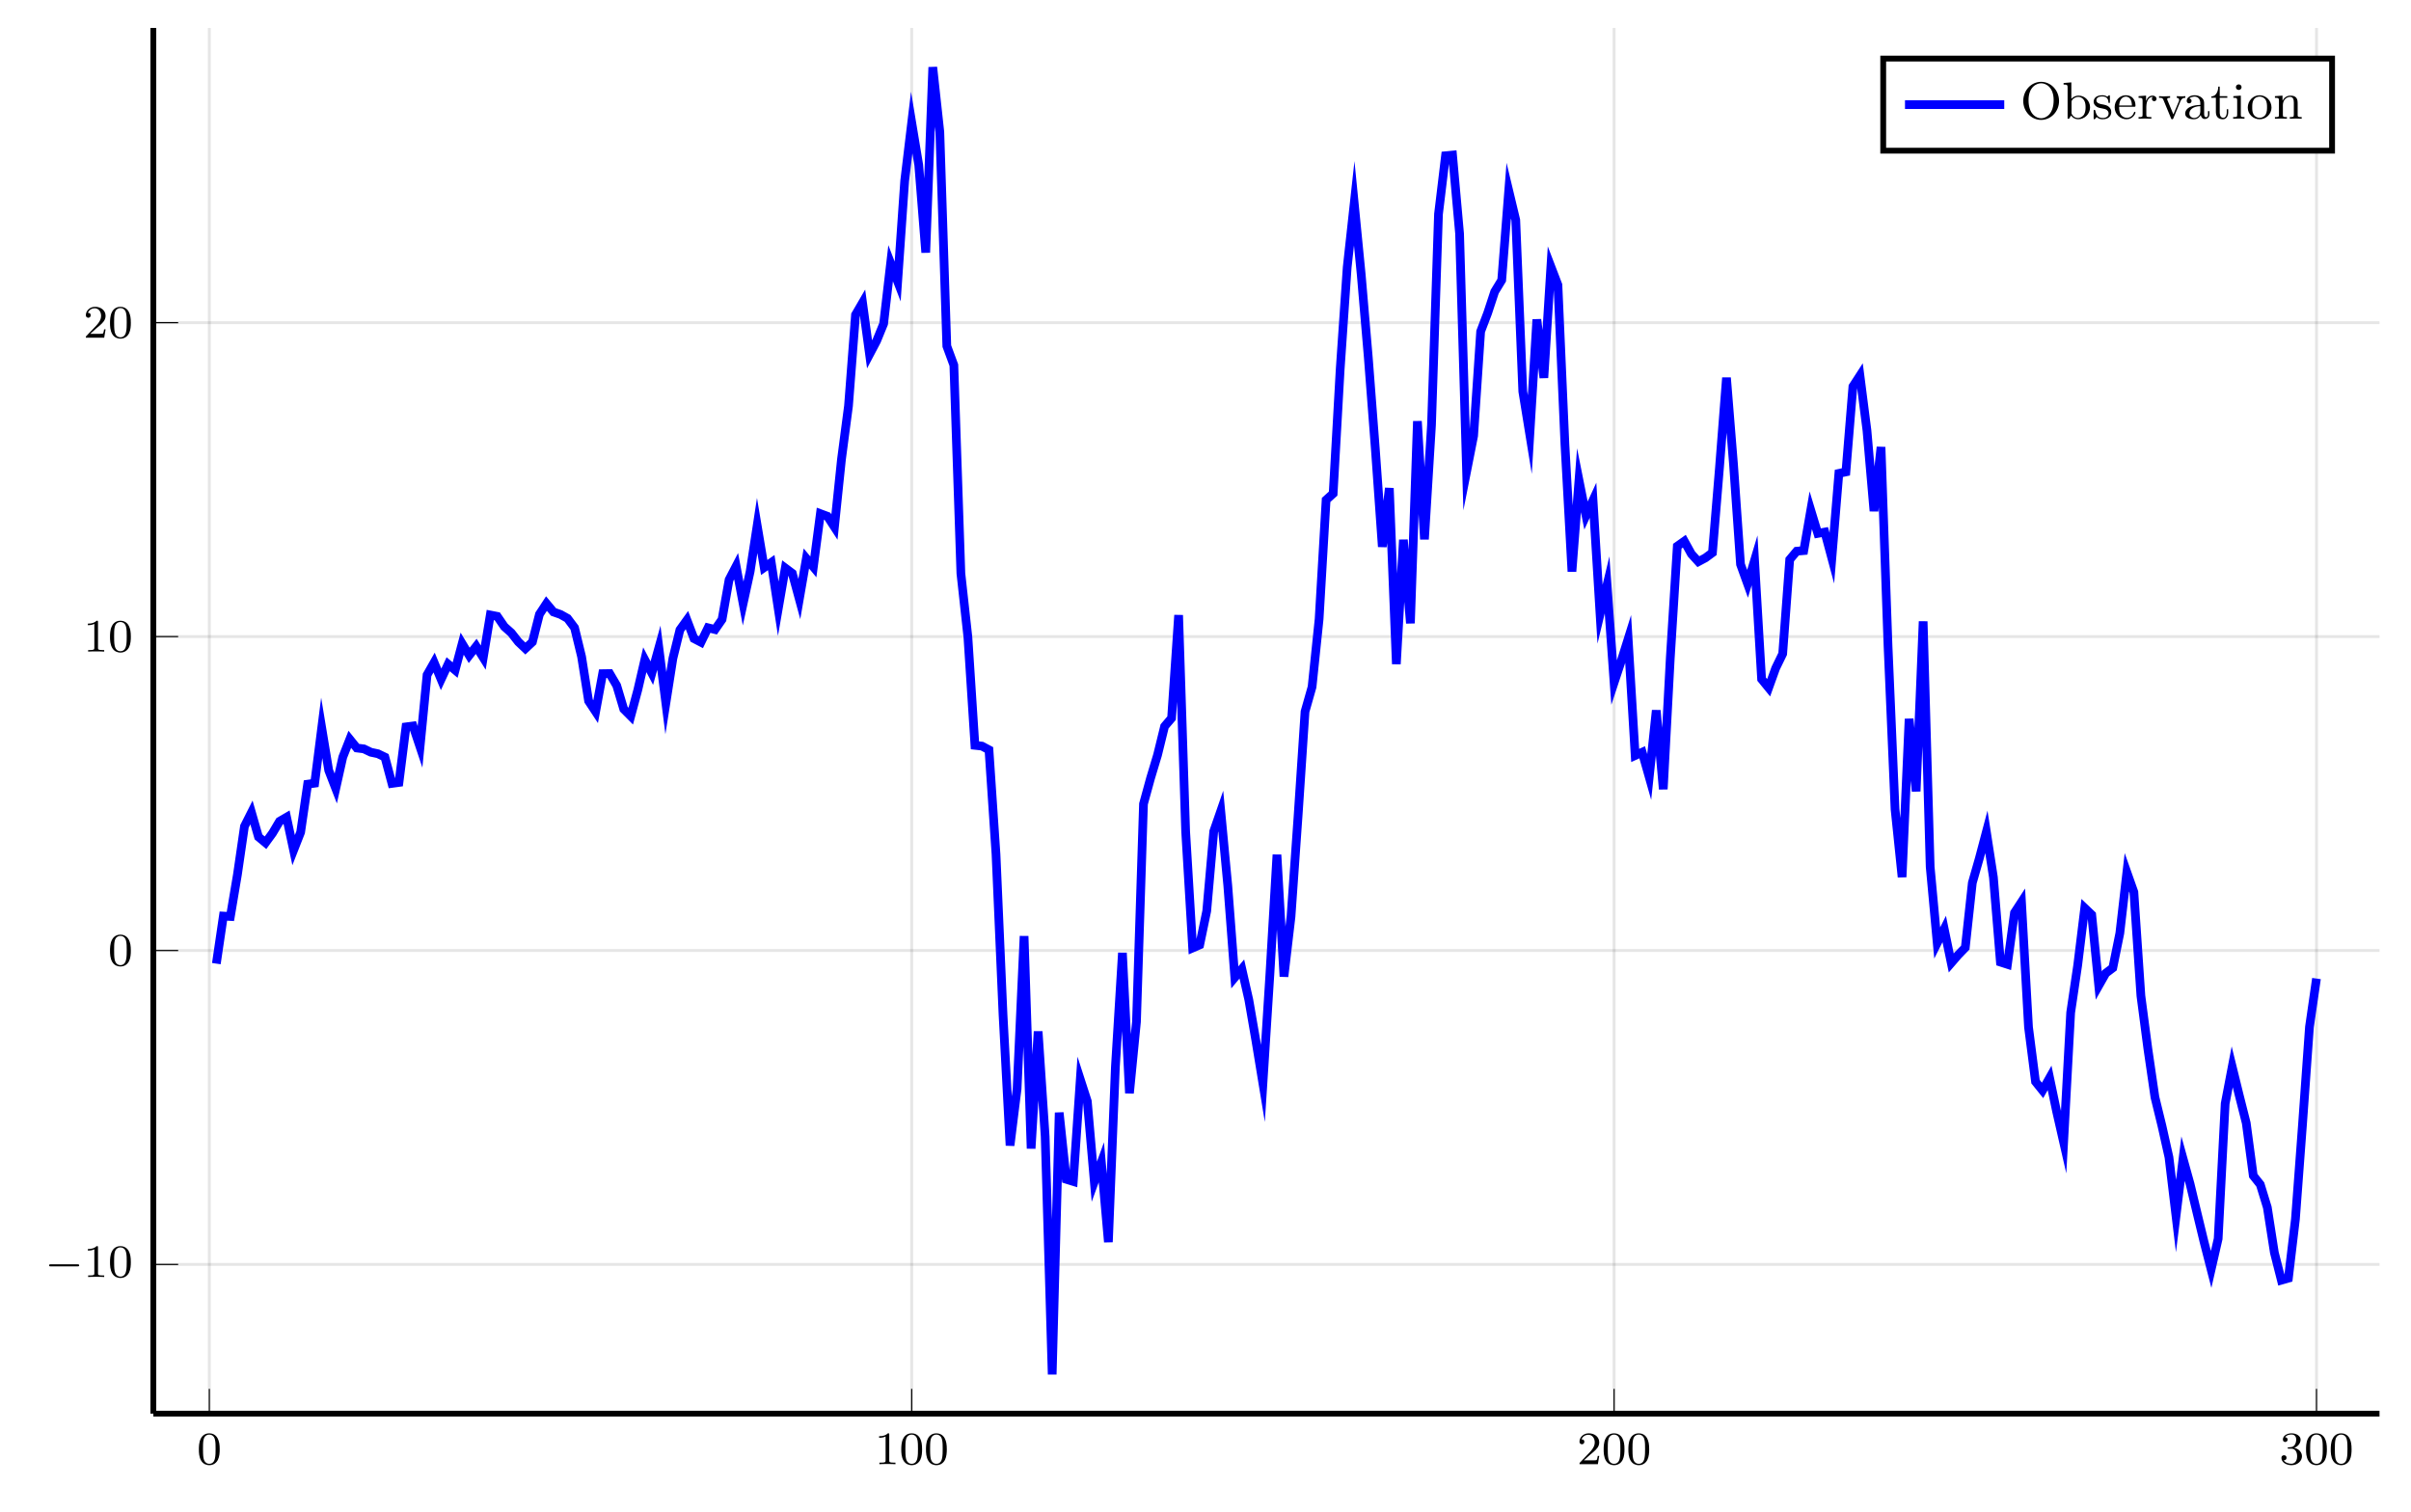
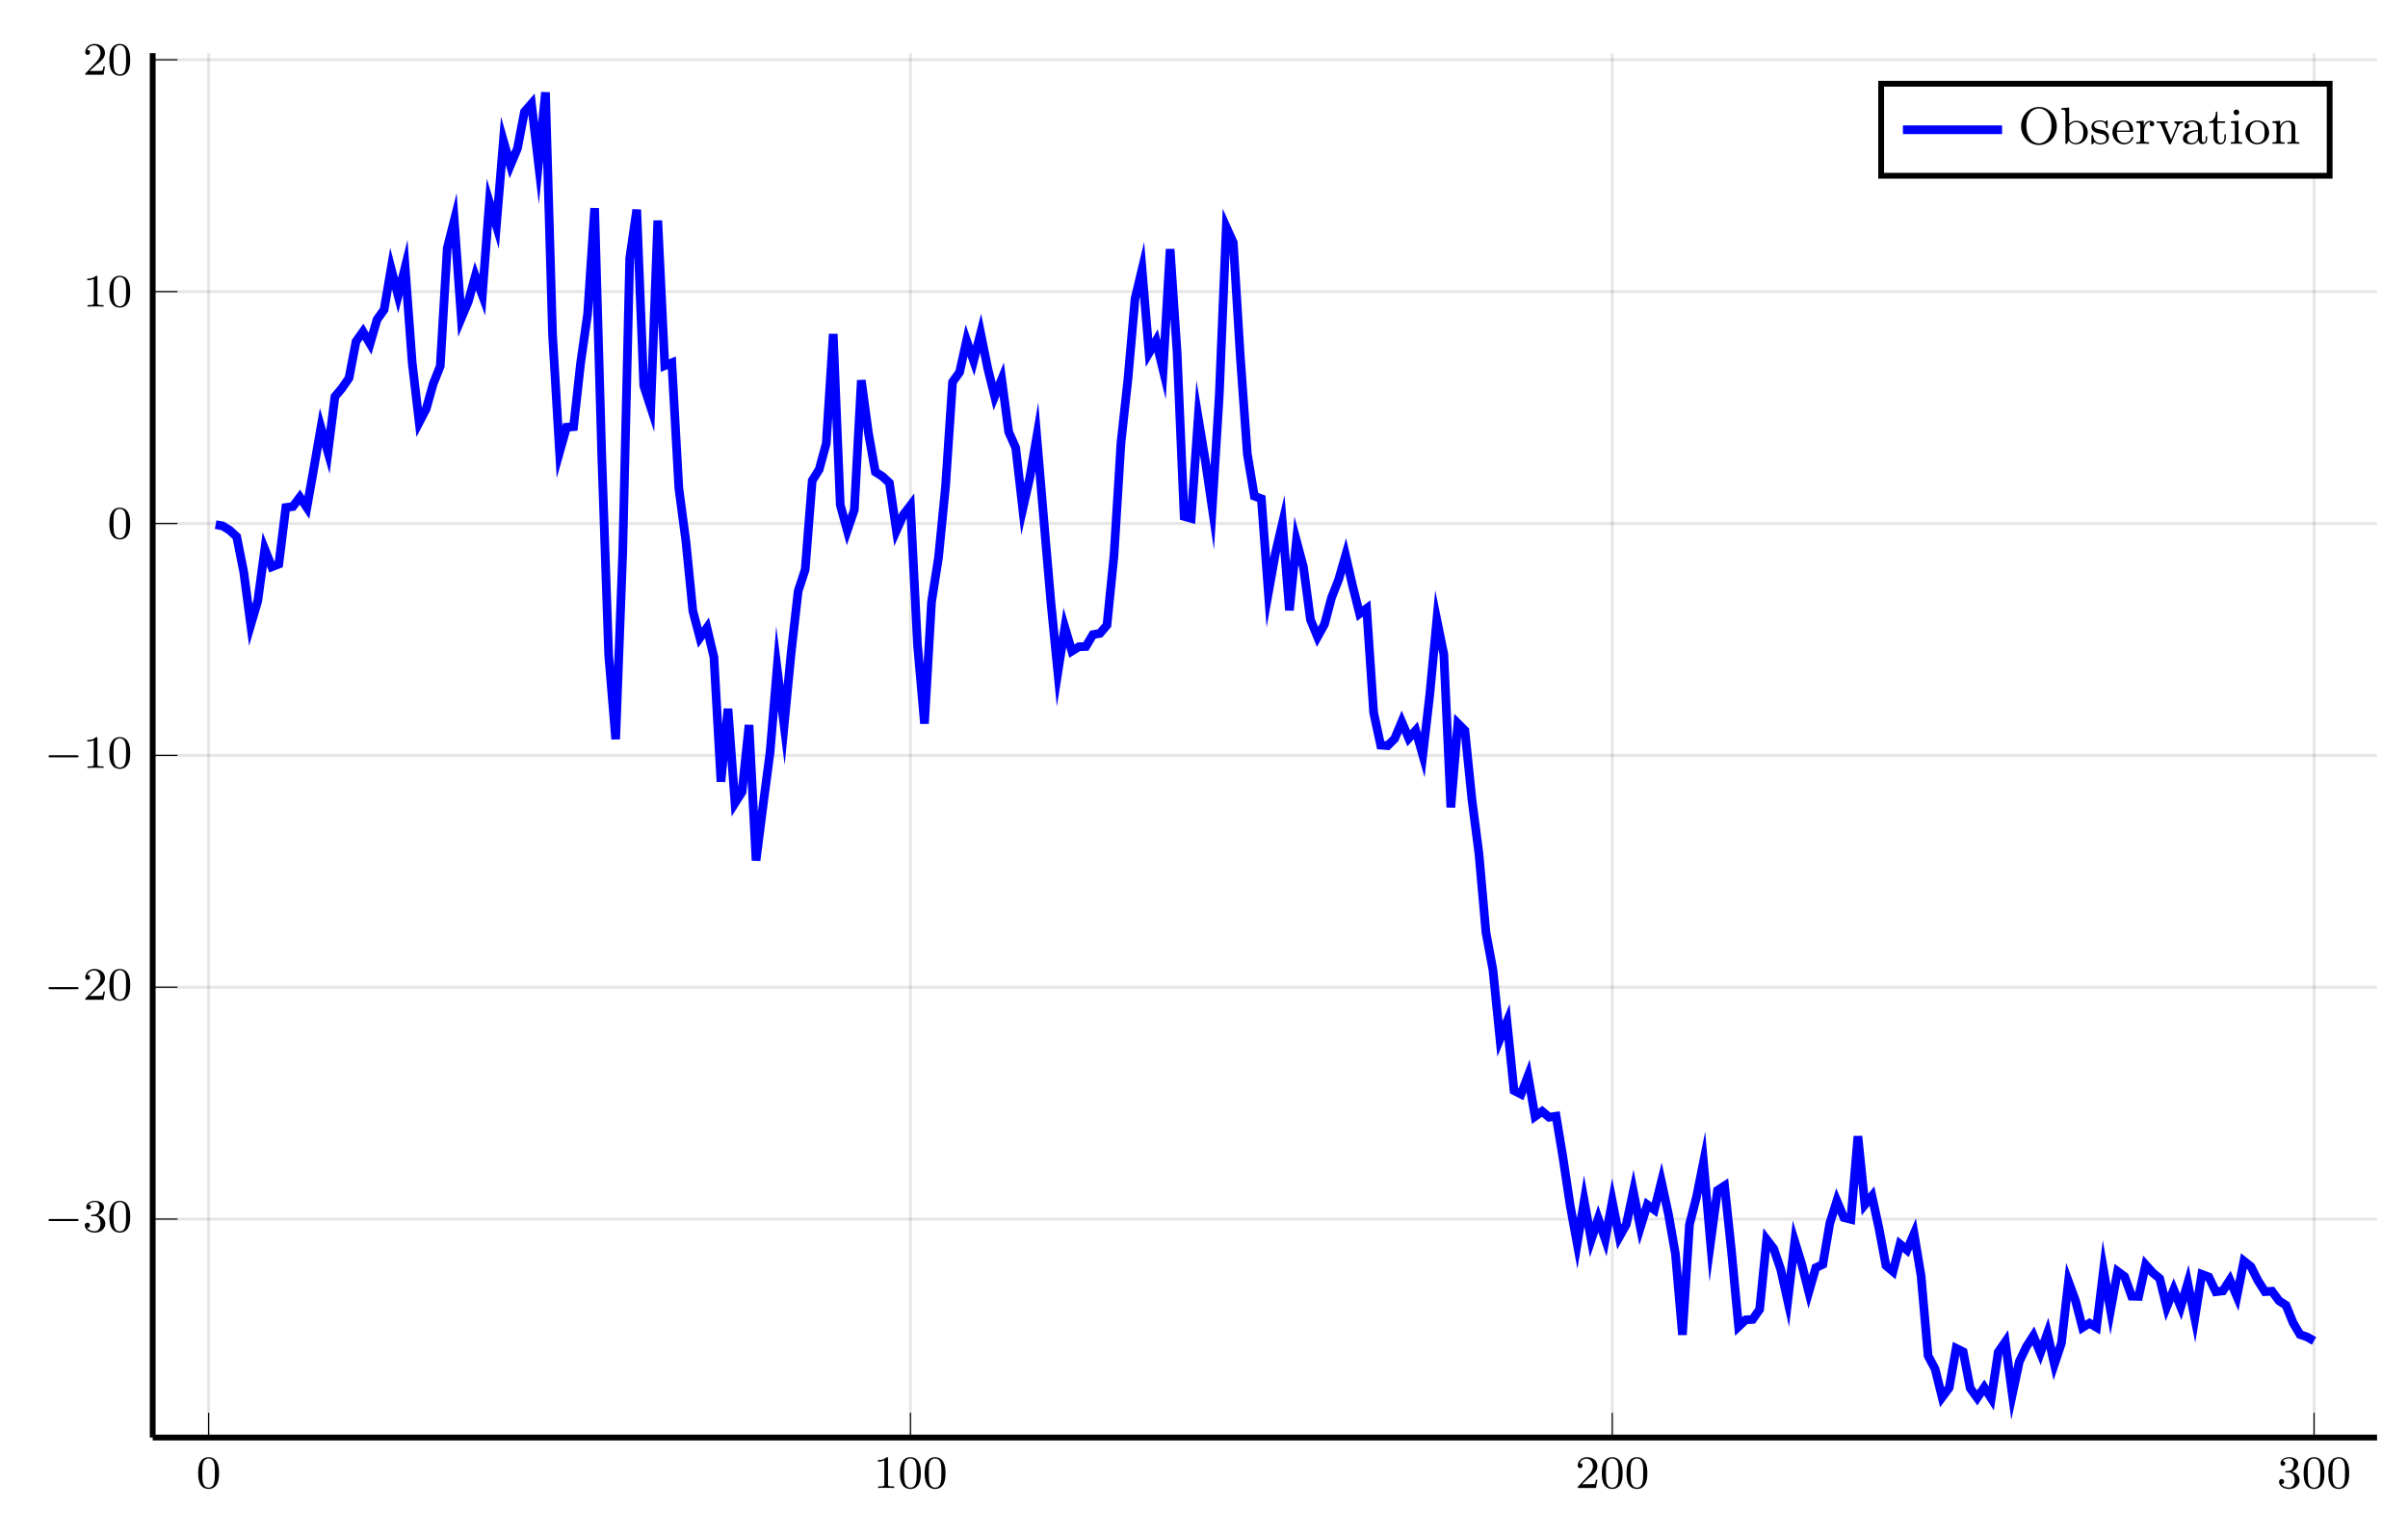
- <svg xmlns="http://www.w3.org/2000/svg" xmlns:xlink="http://www.w3.org/1999/xlink" width="412.479pt" height="258.562pt" viewBox="0 0 412.479 258.562" version="1.2">
+ <svg xmlns="http://www.w3.org/2000/svg" xmlns:xlink="http://www.w3.org/1999/xlink" width="412.479pt" height="262.812pt" viewBox="0 0 412.479 262.812" version="1.2">
  <defs>
    <g>
-       <symbol overflow="visible" id="glyph-1710856462679717-0-0">
+       <symbol overflow="visible" id="glyph-1746785899210408-0-0">
        <path style="stroke:none;" d="" />
      </symbol>
-       <symbol overflow="visible" id="glyph-1710856462679717-0-1">
+       <symbol overflow="visible" id="glyph-1746785899210408-0-1">
        <path style="stroke:none;" d="M 3.891 -2.531 C 3.891 -3.391 3.797 -3.906 3.547 -4.406 C 3.188 -5.109 2.547 -5.281 2.109 -5.281 C 1.109 -5.281 0.734 -4.547 0.625 -4.312 C 0.344 -3.734 0.328 -2.953 0.328 -2.531 C 0.328 -2.016 0.344 -1.203 0.734 -0.578 C 1.094 0.016 1.688 0.172 2.109 0.172 C 2.484 0.172 3.172 0.047 3.578 -0.734 C 3.859 -1.312 3.891 -2.016 3.891 -2.531 Z M 2.109 -0.062 C 1.844 -0.062 1.281 -0.188 1.125 -1.016 C 1.031 -1.469 1.031 -2.219 1.031 -2.625 C 1.031 -3.188 1.031 -3.734 1.125 -4.172 C 1.281 -4.984 1.906 -5.062 2.109 -5.062 C 2.375 -5.062 2.922 -4.938 3.078 -4.203 C 3.188 -3.766 3.188 -3.172 3.188 -2.625 C 3.188 -2.156 3.188 -1.453 3.078 -1 C 2.922 -0.172 2.375 -0.062 2.109 -0.062 Z M 2.109 -0.062 " />
      </symbol>
-       <symbol overflow="visible" id="glyph-1710856462679717-0-2">
+       <symbol overflow="visible" id="glyph-1746785899210408-0-2">
        <path style="stroke:none;" d="M 2.5 -5.062 C 2.5 -5.281 2.484 -5.281 2.266 -5.281 C 1.938 -4.969 1.516 -4.781 0.766 -4.781 L 0.766 -4.516 C 0.984 -4.516 1.406 -4.516 1.875 -4.734 L 1.875 -0.656 C 1.875 -0.359 1.844 -0.266 1.094 -0.266 L 0.812 -0.266 L 0.812 0 C 1.141 -0.031 1.828 -0.031 2.172 -0.031 C 2.531 -0.031 3.234 -0.031 3.562 0 L 3.562 -0.266 L 3.281 -0.266 C 2.516 -0.266 2.5 -0.359 2.5 -0.656 Z M 2.5 -5.062 " />
      </symbol>
-       <symbol overflow="visible" id="glyph-1710856462679717-0-3">
+       <symbol overflow="visible" id="glyph-1746785899210408-0-3">
        <path style="stroke:none;" d="M 2.25 -1.625 C 2.375 -1.734 2.703 -2 2.828 -2.109 C 3.328 -2.562 3.797 -3 3.797 -3.734 C 3.797 -4.672 3 -5.281 2 -5.281 C 1.047 -5.281 0.422 -4.562 0.422 -3.859 C 0.422 -3.469 0.734 -3.406 0.844 -3.406 C 1.016 -3.406 1.25 -3.531 1.25 -3.828 C 1.25 -4.25 0.859 -4.25 0.766 -4.25 C 1 -4.828 1.531 -5.031 1.922 -5.031 C 2.656 -5.031 3.031 -4.391 3.031 -3.734 C 3.031 -2.906 2.453 -2.297 1.516 -1.344 L 0.516 -0.297 C 0.422 -0.219 0.422 -0.203 0.422 0 L 3.562 0 L 3.797 -1.422 L 3.547 -1.422 C 3.516 -1.266 3.453 -0.859 3.359 -0.719 C 3.312 -0.656 2.719 -0.656 2.578 -0.656 L 1.172 -0.656 Z M 2.25 -1.625 " />
      </symbol>
-       <symbol overflow="visible" id="glyph-1710856462679717-0-4">
+       <symbol overflow="visible" id="glyph-1746785899210408-0-4">
        <path style="stroke:none;" d="M 2.016 -2.656 C 2.641 -2.656 3.031 -2.188 3.031 -1.359 C 3.031 -0.359 2.469 -0.078 2.047 -0.078 C 1.609 -0.078 1.016 -0.234 0.734 -0.656 C 1.031 -0.656 1.219 -0.828 1.219 -1.094 C 1.219 -1.359 1.047 -1.531 0.781 -1.531 C 0.578 -1.531 0.344 -1.406 0.344 -1.078 C 0.344 -0.328 1.156 0.172 2.062 0.172 C 3.125 0.172 3.859 -0.562 3.859 -1.359 C 3.859 -2.016 3.344 -2.625 2.531 -2.797 C 3.156 -3.016 3.625 -3.562 3.625 -4.203 C 3.625 -4.828 2.906 -5.281 2.078 -5.281 C 1.234 -5.281 0.594 -4.828 0.594 -4.219 C 0.594 -3.922 0.781 -3.797 1 -3.797 C 1.234 -3.797 1.406 -3.984 1.406 -4.203 C 1.406 -4.5 1.141 -4.609 0.969 -4.625 C 1.297 -5.062 1.922 -5.078 2.062 -5.078 C 2.266 -5.078 2.875 -5.016 2.875 -4.203 C 2.875 -3.641 2.641 -3.312 2.531 -3.188 C 2.297 -2.938 2.109 -2.922 1.625 -2.891 C 1.469 -2.875 1.406 -2.875 1.406 -2.766 C 1.406 -2.656 1.484 -2.656 1.609 -2.656 Z M 2.016 -2.656 " />
      </symbol>
-       <symbol overflow="visible" id="glyph-1710856462679717-1-0">
+       <symbol overflow="visible" id="glyph-1746785899210408-1-0">
        <path style="stroke:none;" d="" />
      </symbol>
-       <symbol overflow="visible" id="glyph-1710856462679717-1-1">
+       <symbol overflow="visible" id="glyph-1746785899210408-1-1">
        <path style="stroke:none;" d="M 5.562 -1.812 C 5.688 -1.812 5.859 -1.812 5.859 -1.984 C 5.859 -2.172 5.688 -2.172 5.562 -2.172 L 1 -2.172 C 0.875 -2.172 0.703 -2.172 0.703 -1.984 C 0.703 -1.812 0.875 -1.812 1 -1.812 Z M 5.562 -1.812 " />
      </symbol>
-       <symbol overflow="visible" id="glyph-1710856462679717-2-0">
+       <symbol overflow="visible" id="glyph-1746785899210408-2-0">
        <path style="stroke:none;" d="" />
      </symbol>
-       <symbol overflow="visible" id="glyph-1710856462679717-2-1">
+       <symbol overflow="visible" id="glyph-1746785899210408-2-1">
        <path style="stroke:none;" d="M 6.641 -3.031 C 6.641 -4.859 5.25 -6.312 3.578 -6.312 C 1.891 -6.312 0.516 -4.859 0.516 -3.031 C 0.516 -1.219 1.906 0.203 3.578 0.203 C 5.234 0.203 6.641 -1.219 6.641 -3.031 Z M 5.719 -3.172 C 5.719 -0.859 4.469 -0.078 3.578 -0.078 C 2.672 -0.078 1.422 -0.859 1.422 -3.172 C 1.422 -5.359 2.703 -6.062 3.578 -6.062 C 4.438 -6.062 5.719 -5.359 5.719 -3.172 Z M 5.719 -3.172 " />
      </symbol>
-       <symbol overflow="visible" id="glyph-1710856462679717-2-2">
+       <symbol overflow="visible" id="glyph-1746785899210408-2-2">
        <path style="stroke:none;" d="M 4.797 -1.938 C 4.797 -3.047 3.906 -3.953 2.844 -3.953 C 2.234 -3.953 1.812 -3.641 1.594 -3.406 L 1.594 -6.219 L 0.266 -6.109 L 0.266 -5.844 C 0.875 -5.844 0.953 -5.781 0.953 -5.344 L 0.953 0 L 1.203 0 L 1.547 -0.547 C 1.812 -0.156 2.266 0.094 2.75 0.094 C 3.812 0.094 4.797 -0.766 4.797 -1.938 Z M 4.031 -1.938 C 4.031 -1.516 3.969 -1.047 3.75 -0.688 C 3.547 -0.406 3.172 -0.125 2.703 -0.125 C 2.297 -0.125 1.953 -0.344 1.75 -0.672 C 1.625 -0.859 1.625 -0.875 1.625 -1.031 L 1.625 -2.859 C 1.625 -3.031 1.625 -3.031 1.719 -3.172 C 2.016 -3.594 2.469 -3.734 2.797 -3.734 C 3.188 -3.734 3.547 -3.516 3.781 -3.141 C 4.016 -2.75 4.031 -2.234 4.031 -1.938 Z M 4.031 -1.938 " />
      </symbol>
-       <symbol overflow="visible" id="glyph-1710856462679717-2-3">
+       <symbol overflow="visible" id="glyph-1746785899210408-2-3">
        <path style="stroke:none;" d="M 3.312 -1.141 C 3.312 -1.547 3.141 -1.797 2.938 -2 C 2.625 -2.297 2.312 -2.359 1.641 -2.484 C 1.422 -2.531 0.766 -2.641 0.766 -3.156 C 0.766 -3.438 0.969 -3.812 1.781 -3.812 C 2.75 -3.812 2.812 -3.078 2.828 -2.844 C 2.844 -2.734 2.844 -2.688 2.953 -2.688 C 3.078 -2.688 3.078 -2.75 3.078 -2.922 L 3.078 -3.781 C 3.078 -3.938 3.078 -4.016 2.969 -4.016 C 2.922 -4.016 2.906 -4.016 2.797 -3.906 C 2.781 -3.891 2.688 -3.812 2.641 -3.766 C 2.359 -3.953 2.094 -4.016 1.781 -4.016 C 0.594 -4.016 0.297 -3.359 0.297 -2.906 C 0.297 -2.609 0.438 -2.375 0.641 -2.188 C 0.938 -1.906 1.281 -1.844 1.734 -1.766 C 2.188 -1.672 2.344 -1.641 2.547 -1.5 C 2.625 -1.422 2.859 -1.25 2.859 -0.906 C 2.859 -0.125 1.953 -0.125 1.828 -0.125 C 0.906 -0.125 0.688 -0.891 0.578 -1.375 C 0.547 -1.453 0.531 -1.516 0.438 -1.516 C 0.297 -1.516 0.297 -1.438 0.297 -1.281 L 0.297 -0.141 C 0.297 0.016 0.297 0.094 0.406 0.094 C 0.469 0.094 0.469 0.094 0.641 -0.078 C 0.672 -0.141 0.766 -0.25 0.812 -0.297 C 1.188 0.078 1.609 0.094 1.828 0.094 C 2.922 0.094 3.312 -0.547 3.312 -1.141 Z M 3.312 -1.141 " />
      </symbol>
-       <symbol overflow="visible" id="glyph-1710856462679717-2-4">
+       <symbol overflow="visible" id="glyph-1746785899210408-2-4">
        <path style="stroke:none;" d="M 3.828 -1.062 C 3.828 -1.125 3.781 -1.188 3.703 -1.188 C 3.609 -1.188 3.578 -1.125 3.578 -1.078 C 3.266 -0.172 2.469 -0.156 2.344 -0.156 C 1.906 -0.156 1.547 -0.391 1.328 -0.703 C 1.031 -1.141 1.031 -1.672 1.031 -2.047 L 3.578 -2.047 C 3.781 -2.047 3.828 -2.047 3.828 -2.234 C 3.828 -3.156 3.328 -4.016 2.172 -4.016 C 1.094 -4.016 0.266 -3.078 0.266 -1.969 C 0.266 -0.797 1.203 0.094 2.297 0.094 C 3.391 0.094 3.828 -0.859 3.828 -1.062 Z M 3.219 -2.266 L 1.031 -2.266 C 1.125 -3.641 1.922 -3.781 2.172 -3.781 C 2.672 -3.781 3.203 -3.406 3.219 -2.266 Z M 3.219 -2.266 " />
      </symbol>
-       <symbol overflow="visible" id="glyph-1710856462679717-2-5">
+       <symbol overflow="visible" id="glyph-1746785899210408-2-5">
        <path style="stroke:none;" d="M 3.344 -3.406 C 3.344 -3.688 3.078 -3.953 2.672 -3.953 C 2.125 -3.953 1.75 -3.578 1.547 -3.031 L 1.547 -3.953 L 0.266 -3.859 L 0.266 -3.578 C 0.875 -3.578 0.953 -3.516 0.953 -3.078 L 0.953 -0.688 C 0.953 -0.281 0.859 -0.281 0.266 -0.281 L 0.266 0 C 0.75 -0.016 0.859 -0.031 1.312 -0.031 L 2.453 0 L 2.453 -0.281 L 2.281 -0.281 C 1.625 -0.281 1.594 -0.375 1.594 -0.703 L 1.594 -2.047 C 1.594 -2.422 1.688 -3.734 2.719 -3.734 L 2.719 -3.719 C 2.688 -3.719 2.547 -3.609 2.547 -3.391 C 2.547 -3.156 2.734 -3 2.953 -3 C 3.141 -3 3.344 -3.141 3.344 -3.406 Z M 3.344 -3.406 " />
      </symbol>
-       <symbol overflow="visible" id="glyph-1710856462679717-2-6">
+       <symbol overflow="visible" id="glyph-1746785899210408-2-6">
        <path style="stroke:none;" d="M 4.672 -3.578 L 4.672 -3.859 C 4.391 -3.828 3.969 -3.828 3.969 -3.828 C 3.719 -3.828 3.453 -3.844 3.203 -3.859 L 3.203 -3.578 C 3.453 -3.562 3.609 -3.422 3.609 -3.203 C 3.609 -3.109 3.594 -3.094 3.562 -2.984 L 2.625 -0.734 L 1.609 -3.172 C 1.578 -3.234 1.562 -3.281 1.562 -3.344 C 1.562 -3.578 1.891 -3.578 2.062 -3.578 L 2.062 -3.859 C 1.672 -3.844 1.469 -3.828 1.078 -3.828 C 0.766 -3.828 0.5 -3.828 0.172 -3.859 L 0.172 -3.578 C 0.594 -3.578 0.766 -3.578 0.906 -3.25 L 2.219 -0.078 C 2.266 0.078 2.344 0.094 2.422 0.094 C 2.5 0.094 2.562 0.078 2.625 -0.078 L 3.844 -3.016 C 4.031 -3.469 4.344 -3.578 4.672 -3.578 Z M 4.672 -3.578 " />
      </symbol>
-       <symbol overflow="visible" id="glyph-1710856462679717-2-7">
+       <symbol overflow="visible" id="glyph-1746785899210408-2-7">
        <path style="stroke:none;" d="M 4.453 -0.797 L 4.453 -1.297 L 4.203 -1.297 L 4.203 -0.812 C 4.203 -0.703 4.203 -0.266 3.875 -0.266 C 3.547 -0.266 3.547 -0.688 3.547 -0.828 L 3.547 -2.406 C 3.547 -2.906 3.547 -3.219 3.156 -3.578 C 2.812 -3.875 2.391 -4.016 1.938 -4.016 C 1.188 -4.016 0.562 -3.641 0.562 -3.062 C 0.562 -2.781 0.75 -2.625 0.984 -2.625 C 1.234 -2.625 1.391 -2.812 1.391 -3.047 C 1.391 -3.422 1 -3.469 1 -3.469 C 1.234 -3.703 1.672 -3.781 1.922 -3.781 C 2.375 -3.781 2.891 -3.453 2.891 -2.656 L 2.891 -2.359 C 2.406 -2.344 1.734 -2.297 1.141 -2.016 C 0.5 -1.703 0.297 -1.234 0.297 -0.875 C 0.297 -0.141 1.156 0.094 1.766 0.094 C 2.5 0.094 2.844 -0.391 2.969 -0.641 C 3.016 -0.266 3.281 0.047 3.656 0.047 C 3.891 0.047 4.453 -0.078 4.453 -0.797 Z M 2.891 -1.266 C 2.891 -0.391 2.219 -0.125 1.828 -0.125 C 1.406 -0.125 1.016 -0.438 1.016 -0.875 C 1.016 -1.469 1.516 -2.094 2.891 -2.156 Z M 2.891 -1.266 " />
      </symbol>
-       <symbol overflow="visible" id="glyph-1710856462679717-2-8">
+       <symbol overflow="visible" id="glyph-1746785899210408-2-8">
        <path style="stroke:none;" d="M 3.062 -1.109 L 3.062 -1.625 L 2.812 -1.625 L 2.812 -1.141 C 2.812 -0.469 2.531 -0.156 2.219 -0.156 C 1.609 -0.156 1.609 -0.938 1.609 -1.094 L 1.609 -3.578 L 2.906 -3.578 L 2.906 -3.859 L 1.609 -3.859 L 1.609 -5.5 L 1.359 -5.5 C 1.359 -4.75 1.031 -3.828 0.172 -3.812 L 0.172 -3.578 L 0.953 -3.578 L 0.953 -1.109 C 0.953 -0.109 1.672 0.094 2.156 0.094 C 2.75 0.094 3.062 -0.469 3.062 -1.109 Z M 3.062 -1.109 " />
      </symbol>
-       <symbol overflow="visible" id="glyph-1710856462679717-2-9">
+       <symbol overflow="visible" id="glyph-1746785899210408-2-9">
        <path style="stroke:none;" d="M 2.266 0 L 2.266 -0.281 C 1.688 -0.281 1.641 -0.328 1.641 -0.672 L 1.641 -3.953 L 0.359 -3.859 L 0.359 -3.578 C 0.938 -3.578 1.016 -3.531 1.016 -3.094 L 1.016 -0.688 C 1.016 -0.281 0.906 -0.281 0.328 -0.281 L 0.328 0 C 0.719 -0.016 0.906 -0.031 1.312 -0.031 C 1.453 -0.031 1.828 -0.031 2.266 0 Z M 1.766 -5.406 C 1.766 -5.672 1.547 -5.875 1.281 -5.875 C 1.016 -5.875 0.797 -5.672 0.797 -5.406 C 0.797 -5.125 1.016 -4.922 1.281 -4.922 C 1.547 -4.922 1.766 -5.125 1.766 -5.406 Z M 1.766 -5.406 " />
      </symbol>
-       <symbol overflow="visible" id="glyph-1710856462679717-2-10">
+       <symbol overflow="visible" id="glyph-1746785899210408-2-10">
        <path style="stroke:none;" d="M 4.328 -1.906 C 4.328 -3.078 3.406 -4.016 2.297 -4.016 C 1.156 -4.016 0.266 -3.047 0.266 -1.906 C 0.266 -0.781 1.188 0.094 2.297 0.094 C 3.422 0.094 4.328 -0.812 4.328 -1.906 Z M 3.562 -1.984 C 3.562 -1.656 3.562 -1.141 3.344 -0.75 C 3.094 -0.328 2.672 -0.156 2.297 -0.156 C 1.859 -0.156 1.484 -0.375 1.266 -0.719 C 1.031 -1.094 1.031 -1.578 1.031 -1.984 C 1.031 -2.312 1.031 -2.828 1.25 -3.203 C 1.516 -3.656 1.969 -3.781 2.297 -3.781 C 2.797 -3.781 3.172 -3.5 3.344 -3.203 C 3.547 -2.812 3.562 -2.359 3.562 -1.984 Z M 3.562 -1.984 " />
      </symbol>
-       <symbol overflow="visible" id="glyph-1710856462679717-2-11">
+       <symbol overflow="visible" id="glyph-1746785899210408-2-11">
        <path style="stroke:none;" d="M 4.891 0 L 4.891 -0.281 C 4.438 -0.281 4.219 -0.281 4.203 -0.562 L 4.203 -2.281 C 4.203 -3.016 4.203 -3.281 3.953 -3.594 C 3.75 -3.844 3.406 -3.953 2.969 -3.953 C 2.125 -3.953 1.75 -3.344 1.625 -3.094 L 1.609 -3.094 L 1.609 -3.953 L 0.312 -3.859 L 0.312 -3.578 C 0.922 -3.578 1 -3.516 1 -3.078 L 1 -0.688 C 1 -0.281 0.906 -0.281 0.312 -0.281 L 0.312 0 C 0.734 -0.016 0.906 -0.031 1.328 -0.031 C 1.766 -0.031 1.875 -0.016 2.359 0 L 2.359 -0.281 C 1.766 -0.281 1.672 -0.281 1.672 -0.688 L 1.672 -2.312 C 1.672 -3.266 2.344 -3.734 2.906 -3.734 C 3.422 -3.734 3.547 -3.297 3.547 -2.75 L 3.547 -0.688 C 3.547 -0.281 3.453 -0.281 2.859 -0.281 L 2.859 0 C 3.281 -0.016 3.453 -0.031 3.875 -0.031 C 4.312 -0.031 4.422 -0.016 4.891 0 Z M 4.891 0 " />
      </symbol>
    </g>
-     <clipPath id="clip-1710856462679717-1">
-       <path d="M 0.09 0 L 411.871 0 L 411.871 258.125 L 0.09 258.125 Z M 0.09 0 " />
+     <clipPath id="clip-1746785899210408-1">
+       <path d="M 0 0.07 L 411.957 0.07 L 411.957 262.551 L 0 262.551 Z M 0 0.07 " />
    </clipPath>
-     <clipPath id="clip-1710856462679717-2">
-       <path d="M 26.234 4.781 L 407.09 4.781 L 407.09 241.883 L 26.234 241.883 Z M 26.234 4.781 " />
+     <clipPath id="clip-1746785899210408-2">
+       <path d="M 26.156 9.105 L 407.18 9.105 L 407.18 246.305 L 26.156 246.305 Z M 26.156 9.105 " />
    </clipPath>
  </defs>
  <g id="surface1">
-     <g clip-path="url(#clip-1710856462679717-1)" clip-rule="nonzero">
-       <path style=" stroke:none;fill-rule:nonzero;fill:rgb(100%,100%,100%);fill-opacity:1;" d="M 0.09 258.125 L 411.871 258.125 L 411.871 0 L 0.09 0 Z M 0.09 258.125 " />
-       <path style=" stroke:none;fill-rule:nonzero;fill:rgb(100%,100%,100%);fill-opacity:1;" d="M 0.09 258.129 L 0.09 0 L 411.875 0 L 411.875 258.129 Z M 0.09 258.129 " />
+     <g clip-path="url(#clip-1746785899210408-1)" clip-rule="nonzero">
+       <path style=" stroke:none;fill-rule:nonzero;fill:rgb(100%,100%,100%);fill-opacity:1;" d="M 0 262.551 L 411.957 262.551 L 411.957 0.07 L 0 0.07 Z M 0 262.551 " />
+       <path style=" stroke:none;fill-rule:nonzero;fill:rgb(100%,100%,100%);fill-opacity:1;" d="M 0 262.555 L 0 0.07 L 411.965 0.07 L 411.965 262.555 Z M 0 262.555 " />
    </g>
-     <path style=" stroke:none;fill-rule:nonzero;fill:rgb(100%,100%,100%);fill-opacity:1;" d="M 26.234 241.883 L 407.09 241.883 L 407.09 4.781 L 26.234 4.781 Z M 26.234 241.883 " />
-     <path style="fill:none;stroke-width:0.498;stroke-linecap:butt;stroke-linejoin:miter;stroke:rgb(0%,0%,0%);stroke-opacity:0.1;stroke-miterlimit:10;" d="M 9.595 -0.001 L 9.595 237.503 M 129.963 -0.001 L 129.963 237.503 M 250.334 -0.001 L 250.334 237.503 M 370.706 -0.001 L 370.706 237.503 " transform="matrix(0.998309,0,0,-0.998309,26.23343,241.8823)" />
-     <path style="fill:none;stroke-width:0.498;stroke-linecap:butt;stroke-linejoin:miter;stroke:rgb(0%,0%,0%);stroke-opacity:0.1;stroke-miterlimit:10;" d="M 0.001 25.578 L 381.502 25.578 M 0.001 79.384 L 381.502 79.384 M 0.001 133.186 L 381.502 133.186 M 0.001 186.988 L 381.502 186.988 " transform="matrix(0.998309,0,0,-0.998309,26.23343,241.8823)" />
-     <path style="fill:none;stroke-width:0.199;stroke-linecap:butt;stroke-linejoin:miter;stroke:rgb(0%,0%,0%);stroke-opacity:1;stroke-miterlimit:10;" d="M 9.595 -0.001 L 9.595 4.253 M 129.963 -0.001 L 129.963 4.253 M 250.334 -0.001 L 250.334 4.253 M 370.706 -0.001 L 370.706 4.253 " transform="matrix(0.998309,0,0,-0.998309,26.23343,241.8823)" />
-     <path style="fill:none;stroke-width:0.199;stroke-linecap:butt;stroke-linejoin:miter;stroke:rgb(0%,0%,0%);stroke-opacity:1;stroke-miterlimit:10;" d="M 0.001 25.578 L 4.254 25.578 M 0.001 79.384 L 4.254 79.384 M 0.001 133.186 L 4.254 133.186 M 0.001 186.988 L 4.254 186.988 " transform="matrix(0.998309,0,0,-0.998309,26.23343,241.8823)" />
-     <path style="fill:none;stroke-width:0.996;stroke-linecap:butt;stroke-linejoin:miter;stroke:rgb(0%,0%,0%);stroke-opacity:1;stroke-miterlimit:10;" d="M 0.001 -0.001 L 381.502 -0.001 " transform="matrix(0.998309,0,0,-0.998309,26.23343,241.8823)" />
-     <path style="fill:none;stroke-width:0.996;stroke-linecap:butt;stroke-linejoin:miter;stroke:rgb(0%,0%,0%);stroke-opacity:1;stroke-miterlimit:10;" d="M 0.001 -0.001 L 0.001 237.503 " transform="matrix(0.998309,0,0,-0.998309,26.23343,241.8823)" />
+     <path style=" stroke:none;fill-rule:nonzero;fill:rgb(100%,100%,100%);fill-opacity:1;" d="M 26.156 246.305 L 407.18 246.305 L 407.18 9.105 L 26.156 9.105 Z M 26.156 246.305 " />
+     <path style="fill:none;stroke-width:0.498;stroke-linecap:butt;stroke-linejoin:miter;stroke:rgb(0%,0%,0%);stroke-opacity:0.1;stroke-miterlimit:10;" d="M 9.594 -0.002 L 9.594 237.497 M 129.965 -0.002 L 129.965 237.497 M 250.336 -0.002 L 250.336 237.497 M 370.706 -0.002 L 370.706 237.497 " transform="matrix(0.998738,0,0,-0.998738,26.15596,246.3029)" />
+     <path style="fill:none;stroke-width:0.498;stroke-linecap:butt;stroke-linejoin:miter;stroke:rgb(0%,0%,0%);stroke-opacity:0.1;stroke-miterlimit:10;" d="M 0 37.475 L 381.505 37.475 M 0 77.252 L 381.505 77.252 M 0 117.029 L 381.505 117.029 M 0 156.805 L 381.505 156.805 M 0 196.586 L 381.505 196.586 M 0 236.363 L 381.505 236.363 " transform="matrix(0.998738,0,0,-0.998738,26.15596,246.3029)" />
+     <path style="fill:none;stroke-width:0.199;stroke-linecap:butt;stroke-linejoin:miter;stroke:rgb(0%,0%,0%);stroke-opacity:1;stroke-miterlimit:10;" d="M 9.594 -0.002 L 9.594 4.254 M 129.965 -0.002 L 129.965 4.254 M 250.336 -0.002 L 250.336 4.254 M 370.706 -0.002 L 370.706 4.254 " transform="matrix(0.998738,0,0,-0.998738,26.15596,246.3029)" />
+     <path style="fill:none;stroke-width:0.199;stroke-linecap:butt;stroke-linejoin:miter;stroke:rgb(0%,0%,0%);stroke-opacity:1;stroke-miterlimit:10;" d="M 0 37.475 L 4.252 37.475 M 0 77.252 L 4.252 77.252 M 0 117.029 L 4.252 117.029 M 0 156.805 L 4.252 156.805 M 0 196.586 L 4.252 196.586 M 0 236.363 L 4.252 236.363 " transform="matrix(0.998738,0,0,-0.998738,26.15596,246.3029)" />
+     <path style="fill:none;stroke-width:0.996;stroke-linecap:butt;stroke-linejoin:miter;stroke:rgb(0%,0%,0%);stroke-opacity:1;stroke-miterlimit:10;" d="M 0 -0.002 L 381.505 -0.002 " transform="matrix(0.998738,0,0,-0.998738,26.15596,246.3029)" />
+     <path style="fill:none;stroke-width:0.996;stroke-linecap:butt;stroke-linejoin:miter;stroke:rgb(0%,0%,0%);stroke-opacity:1;stroke-miterlimit:10;" d="M 0 -0.002 L 0 237.497 " transform="matrix(0.998738,0,0,-0.998738,26.15596,246.3029)" />
    <g style="fill:rgb(0%,0%,0%);fill-opacity:1;">
-       <use xlink:href="#glyph-1710856462679717-0-1" x="33.697" y="250.524" />
+       <use xlink:href="#glyph-1746785899210408-0-1" x="33.623" y="254.948" />
    </g>
    <g style="fill:rgb(0%,0%,0%);fill-opacity:1;">
-       <use xlink:href="#glyph-1710856462679717-0-2" x="149.635" y="250.524" />
-       <use xlink:href="#glyph-1710856462679717-0-1" x="153.863" y="250.524" />
-       <use xlink:href="#glyph-1710856462679717-0-1" x="158.09" y="250.524" />
+       <use xlink:href="#glyph-1746785899210408-0-2" x="149.611" y="254.948" />
+       <use xlink:href="#glyph-1746785899210408-0-1" x="153.84" y="254.948" />
+       <use xlink:href="#glyph-1746785899210408-0-1" x="158.069" y="254.948" />
    </g>
    <g style="fill:rgb(0%,0%,0%);fill-opacity:1;">
-       <use xlink:href="#glyph-1710856462679717-0-3" x="269.802" y="250.524" />
-       <use xlink:href="#glyph-1710856462679717-0-1" x="274.029" y="250.524" />
-       <use xlink:href="#glyph-1710856462679717-0-1" x="278.257" y="250.524" />
+       <use xlink:href="#glyph-1746785899210408-0-3" x="269.829" y="254.948" />
+       <use xlink:href="#glyph-1746785899210408-0-1" x="274.058" y="254.948" />
+       <use xlink:href="#glyph-1746785899210408-0-1" x="278.288" y="254.948" />
    </g>
    <g style="fill:rgb(0%,0%,0%);fill-opacity:1;">
-       <use xlink:href="#glyph-1710856462679717-0-4" x="389.967" y="250.524" />
-       <use xlink:href="#glyph-1710856462679717-0-1" x="394.195" y="250.524" />
-       <use xlink:href="#glyph-1710856462679717-0-1" x="398.422" y="250.524" />
+       <use xlink:href="#glyph-1746785899210408-0-4" x="390.046" y="254.948" />
+       <use xlink:href="#glyph-1746785899210408-0-1" x="394.276" y="254.948" />
+       <use xlink:href="#glyph-1746785899210408-0-1" x="398.505" y="254.948" />
    </g>
    <g style="fill:rgb(0%,0%,0%);fill-opacity:1;">
-       <use xlink:href="#glyph-1710856462679717-1-1" x="7.69" y="218.495" />
+       <use xlink:href="#glyph-1746785899210408-1-1" x="7.604" y="211.025" />
    </g>
    <g style="fill:rgb(0%,0%,0%);fill-opacity:1;">
-       <use xlink:href="#glyph-1710856462679717-0-2" x="14.266" y="218.495" />
-       <use xlink:href="#glyph-1710856462679717-0-1" x="18.493" y="218.495" />
+       <use xlink:href="#glyph-1746785899210408-0-4" x="14.183" y="211.025" />
+       <use xlink:href="#glyph-1746785899210408-0-1" x="18.412" y="211.025" />
    </g>
    <g style="fill:rgb(0%,0%,0%);fill-opacity:1;">
-       <use xlink:href="#glyph-1710856462679717-0-1" x="18.493" y="165.198" />
+       <use xlink:href="#glyph-1746785899210408-1-1" x="7.604" y="171.299" />
    </g>
    <g style="fill:rgb(0%,0%,0%);fill-opacity:1;">
-       <use xlink:href="#glyph-1710856462679717-0-2" x="14.266" y="111.487" />
-       <use xlink:href="#glyph-1710856462679717-0-1" x="18.493" y="111.487" />
+       <use xlink:href="#glyph-1746785899210408-0-3" x="14.183" y="171.299" />
+       <use xlink:href="#glyph-1746785899210408-0-1" x="18.412" y="171.299" />
    </g>
    <g style="fill:rgb(0%,0%,0%);fill-opacity:1;">
-       <use xlink:href="#glyph-1710856462679717-0-3" x="14.266" y="57.776" />
-       <use xlink:href="#glyph-1710856462679717-0-1" x="18.493" y="57.776" />
-     </g>
-     <g clip-path="url(#clip-1710856462679717-2)" clip-rule="nonzero">
-       <path style="fill:none;stroke-width:1.494;stroke-linecap:butt;stroke-linejoin:miter;stroke:rgb(0%,0%,100%);stroke-opacity:1;stroke-miterlimit:10;" d="M 10.797 77.134 L 12.002 85.284 L 13.203 85.218 L 14.408 92.378 L 15.613 100.658 L 16.815 103.045 L 18.02 98.854 L 19.225 97.849 L 20.426 99.496 L 21.631 101.523 L 22.833 102.223 L 24.038 96.581 L 25.243 99.652 L 26.444 107.889 L 27.649 108.061 L 28.854 117.546 L 30.056 110.26 L 31.261 107.149 L 32.462 112.518 L 33.667 115.582 L 34.872 114.091 L 36.074 113.942 L 37.279 113.363 L 38.484 113.109 L 39.685 112.53 L 40.89 108.022 L 42.092 108.186 L 43.297 117.71 L 44.502 117.875 L 45.703 114.286 L 46.908 126.616 L 48.114 128.741 L 49.315 125.857 L 50.52 128.451 L 51.721 127.445 L 52.926 131.973 L 54.132 129.965 L 55.333 131.515 L 56.538 129.582 L 57.743 136.887 L 58.944 136.652 L 60.15 134.892 L 61.351 133.819 L 62.556 132.278 L 63.761 131.139 L 64.962 132.262 L 66.168 137.008 L 67.373 138.844 L 68.574 137.404 L 69.779 136.981 L 70.98 136.308 L 72.186 134.7 L 73.391 129.734 L 74.592 122.151 L 75.797 120.32 L 77.002 126.831 L 78.204 126.851 L 79.409 124.793 L 80.614 120.762 L 81.815 119.557 L 83.02 124.033 L 84.222 129.214 L 85.427 126.921 L 86.632 131.272 L 87.833 121.768 L 89.038 129.453 L 90.243 134.344 L 91.445 136.015 L 92.65 132.845 L 93.851 132.219 L 95.056 134.696 L 96.261 134.395 L 97.463 136.128 L 98.668 142.933 L 99.873 145.249 L 101.074 138.848 L 102.279 144.373 L 103.481 152.226 L 104.686 145.026 L 105.891 145.871 L 107.092 137.963 L 108.297 144.932 L 109.503 144.028 L 110.704 139.611 L 111.909 146.575 L 113.11 145.132 L 114.315 154.256 L 115.521 153.806 L 116.722 151.96 L 117.927 163.557 L 119.132 172.725 L 120.333 188.337 L 121.539 190.411 L 122.74 181.564 L 123.945 183.849 L 125.15 186.804 L 126.351 197.177 L 127.557 194.042 L 128.762 211.322 L 129.963 221.296 L 131.168 214.018 L 132.369 199 L 133.574 230.78 L 134.78 219.695 L 135.981 182.973 L 137.186 179.706 L 138.391 144.02 L 139.592 133.092 L 140.798 114.549 L 141.999 114.416 L 143.204 113.774 L 144.409 95.876 L 145.61 68.443 L 146.816 45.96 L 148.021 55.648 L 149.222 81.853 L 150.427 45.436 L 151.628 65.516 L 152.834 47.509 L 154.039 6.722 L 155.24 51.598 L 156.445 40.173 L 157.65 39.801 L 158.852 57.276 L 160.057 53.547 L 161.258 39.754 L 162.463 43.084 L 163.668 29.405 L 164.87 59.432 L 166.075 78.977 L 167.28 54.92 L 168.481 67.164 L 169.686 104.508 L 170.888 108.891 L 172.093 112.897 L 173.298 117.8 L 174.499 119.209 L 175.704 136.868 L 176.909 99.789 L 178.111 79.822 L 179.316 80.346 L 180.521 86.149 L 181.722 99.801 L 182.927 103.276 L 184.129 90.524 L 185.334 74.774 L 186.539 76.214 L 187.74 70.908 L 188.945 63.932 L 190.151 56.595 L 191.352 75.42 L 192.557 95.802 L 193.758 74.915 L 194.963 85.183 L 196.169 102.337 L 197.37 120.336 L 198.575 124.569 L 199.78 136.191 L 200.981 156.608 L 202.187 157.696 L 203.388 178.97 L 204.593 196.476 L 205.798 207.452 L 206.999 195.205 L 208.205 181.079 L 209.41 165.412 L 210.611 148.579 L 211.816 158.631 L 213.017 128.471 L 214.223 149.776 L 215.428 135.463 L 216.629 170.104 L 217.834 149.847 L 219.039 169.431 L 220.241 205.601 L 221.446 215.602 L 222.647 215.72 L 223.852 202.256 L 225.057 161.491 L 226.259 167.595 L 227.464 185.481 L 228.669 188.647 L 229.87 192.301 L 231.075 194.281 L 232.277 209.616 L 233.482 204.588 L 234.687 175.194 L 235.888 167.799 L 237.093 187.539 L 238.298 177.538 L 239.5 196.598 L 240.705 193.452 L 241.906 166.14 L 243.111 144.326 L 244.316 159.981 L 245.518 153.932 L 246.723 156.553 L 247.928 137.024 L 249.129 142.056 L 250.334 125.309 L 251.536 128.94 L 252.741 132.779 L 253.946 112.811 L 255.147 113.359 L 256.352 109.118 L 257.558 120.543 L 258.759 107.028 L 259.964 129.558 L 261.165 148.681 L 262.37 149.534 L 263.576 147.35 L 264.777 146.028 L 265.982 146.673 L 267.187 147.561 L 268.388 162.09 L 269.594 177.558 L 270.795 162.739 L 272 145.57 L 273.205 142.232 L 274.406 146.255 L 275.612 125.896 L 276.817 124.417 L 278.018 127.758 L 279.223 130.235 L 280.428 146.384 L 281.63 147.82 L 282.835 147.925 L 284.036 154.847 L 285.241 150.876 L 286.446 151.099 L 287.648 146.622 L 288.853 161.159 L 290.058 161.413 L 291.259 176.051 L 292.464 177.914 L 293.666 168.519 L 294.871 154.695 L 296.076 165.674 L 297.277 131.558 L 298.482 103.573 L 299.687 91.964 L 300.889 119.084 L 302.094 106.66 L 303.295 135.795 L 304.5 93.72 L 305.705 80.675 L 306.907 83.074 L 308.112 77.251 L 309.317 78.644 L 310.518 79.888 L 311.723 90.981 L 312.925 95.176 L 314.13 99.719 L 315.335 91.94 L 316.536 77.4 L 317.741 77.012 L 318.947 85.852 L 320.148 87.695 L 321.353 66.244 L 322.554 56.904 L 323.759 55.406 L 324.965 57.55 L 326.166 51.81 L 327.371 46.531 L 328.576 68.733 L 329.777 76.833 L 330.983 86.654 L 332.184 85.511 L 333.389 73.37 L 334.594 75.494 L 335.795 76.402 L 337.001 82.346 L 338.206 92.793 L 339.407 89.401 L 340.612 71.628 L 341.813 62.488 L 343.019 54.228 L 344.224 49.302 L 345.425 43.933 L 346.63 33.869 L 347.835 43.71 L 349.037 39.382 L 350.242 34.37 L 351.443 29.409 L 352.648 24.721 L 353.853 29.984 L 355.055 53.14 L 356.26 59.448 L 357.465 54.553 L 358.666 49.806 L 359.871 40.791 L 361.073 39.277 L 362.278 35.344 L 363.483 27.609 L 364.684 22.882 L 365.889 23.222 L 367.094 33.337 L 368.296 49.431 L 369.501 66.287 L 370.702 74.575 " transform="matrix(0.998309,0,0,-0.998309,26.23343,241.8823)" />
-     </g>
-     <path style="fill-rule:nonzero;fill:rgb(100%,100%,100%);fill-opacity:1;stroke-width:0.996;stroke-linecap:butt;stroke-linejoin:miter;stroke:rgb(0%,0%,0%);stroke-opacity:1;stroke-miterlimit:10;" d="M 296.452 216.467 L 373.375 216.467 L 373.375 232.252 L 296.452 232.252 Z M 296.452 216.467 " transform="matrix(0.998309,0,0,-0.998309,26.23343,241.8823)" />
-     <path style="fill:none;stroke-width:1.494;stroke-linecap:butt;stroke-linejoin:miter;stroke:rgb(0%,0%,100%);stroke-opacity:1;stroke-miterlimit:10;" d="M -0.001 0.001 L 17.009 0.001 " transform="matrix(0.998309,0,0,-0.998309,325.9108,17.90367)" />
-     <g style="fill:rgb(0%,0%,0%);fill-opacity:1;">
-       <use xlink:href="#glyph-1710856462679717-2-1" x="345.625" y="20.313" />
-       <use xlink:href="#glyph-1710856462679717-2-2" x="352.777" y="20.313" />
-       <use xlink:href="#glyph-1710856462679717-2-3" x="357.889" y="20.313" />
-       <use xlink:href="#glyph-1710856462679717-2-4" x="361.514" y="20.313" />
-       <use xlink:href="#glyph-1710856462679717-2-5" x="365.604" y="20.313" />
-       <use xlink:href="#glyph-1710856462679717-2-6" x="369.203" y="20.313" />
+       <use xlink:href="#glyph-1746785899210408-1-1" x="7.604" y="131.572" />
    </g>
    <g style="fill:rgb(0%,0%,0%);fill-opacity:1;">
-       <use xlink:href="#glyph-1710856462679717-2-7" x="373.544" y="20.313" />
-       <use xlink:href="#glyph-1710856462679717-2-8" x="378.145" y="20.313" />
-       <use xlink:href="#glyph-1710856462679717-2-9" x="381.726" y="20.313" />
-       <use xlink:href="#glyph-1710856462679717-2-10" x="384.286" y="20.313" />
-       <use xlink:href="#glyph-1710856462679717-2-11" x="388.887" y="20.313" />
+       <use xlink:href="#glyph-1746785899210408-0-2" x="14.183" y="131.572" />
+       <use xlink:href="#glyph-1746785899210408-0-1" x="18.412" y="131.572" />
+     </g>
+     <g style="fill:rgb(0%,0%,0%);fill-opacity:1;">
+       <use xlink:href="#glyph-1746785899210408-0-1" x="18.412" y="92.259" />
+     </g>
+     <g style="fill:rgb(0%,0%,0%);fill-opacity:1;">
+       <use xlink:href="#glyph-1746785899210408-0-2" x="14.183" y="52.533" />
+       <use xlink:href="#glyph-1746785899210408-0-1" x="18.412" y="52.533" />
+     </g>
+     <g style="fill:rgb(0%,0%,0%);fill-opacity:1;">
+       <use xlink:href="#glyph-1746785899210408-0-3" x="14.183" y="12.806" />
+       <use xlink:href="#glyph-1746785899210408-0-1" x="18.412" y="12.806" />
+     </g>
+     <g clip-path="url(#clip-1746785899210408-2)" clip-rule="nonzero">
+       <path style="fill:none;stroke-width:1.494;stroke-linecap:butt;stroke-linejoin:miter;stroke:rgb(0%,0%,100%);stroke-opacity:1;stroke-miterlimit:10;" d="M 10.799 156.614 L 12 156.387 L 13.204 155.64 L 14.409 154.533 L 15.614 148.49 L 16.814 139.416 L 18.019 143.507 L 19.224 152.386 L 20.428 149.366 L 21.629 149.836 L 22.834 159.551 L 24.038 159.711 L 25.243 161.323 L 26.444 159.543 L 27.648 166.341 L 28.853 173.271 L 30.058 169.043 L 31.258 178.575 L 32.463 180.014 L 33.668 181.759 L 34.872 188.024 L 36.073 189.71 L 37.278 187.653 L 38.482 191.799 L 39.687 193.484 L 40.888 200.544 L 42.092 195.902 L 43.297 200.755 L 44.502 184.45 L 45.706 174.155 L 46.907 176.471 L 48.112 180.765 L 49.316 183.804 L 50.521 204.049 L 51.722 208.812 L 52.926 192.01 L 54.131 194.885 L 55.336 199.269 L 56.536 195.988 L 57.741 211.922 L 58.946 207.913 L 60.15 222.459 L 61.351 218.258 L 62.556 221.14 L 63.76 227.426 L 64.965 228.81 L 66.166 218.567 L 67.37 230.778 L 68.575 189.319 L 69.78 169.059 L 70.98 173.318 L 72.185 173.416 L 73.39 184.297 L 74.594 192.737 L 75.799 210.901 L 77 169.063 L 78.204 134.324 L 79.409 119.802 L 80.614 151.803 L 81.814 202.296 L 83.019 210.643 L 84.224 180.437 L 85.428 176.737 L 86.629 208.781 L 87.834 183.894 L 89.038 184.379 L 90.243 162.825 L 91.444 153.813 L 92.648 141.771 L 93.853 137.203 L 95.058 138.916 L 96.258 133.874 L 97.463 112.519 L 98.668 125.019 L 99.872 108.846 L 101.073 110.739 L 102.278 122.231 L 103.482 98.99 L 104.687 108.455 L 105.888 117.572 L 107.092 131.934 L 108.297 122.191 L 109.502 134.629 L 110.706 145.22 L 111.907 148.877 L 113.112 164.154 L 114.316 166.091 L 115.521 170.53 L 116.722 189.319 L 117.926 160.001 L 119.131 155.601 L 120.336 159.129 L 121.536 181.379 L 122.741 172.434 L 123.946 165.649 L 125.15 164.89 L 126.351 163.775 L 127.556 155.593 L 128.76 158.311 L 129.965 159.891 L 131.166 136.103 L 132.37 122.473 L 133.575 143.304 L 134.78 150.989 L 135.98 163.118 L 137.185 181.082 L 138.39 182.76 L 139.594 188.2 L 140.795 184.731 L 142 189.456 L 143.204 183.495 L 144.409 178.61 L 145.614 181.551 L 146.814 172.517 L 148.019 169.794 L 149.224 159.301 L 150.428 164.639 L 151.629 171.684 L 152.834 157.466 L 154.038 143.453 L 155.243 131.289 L 156.444 138.966 L 157.648 134.914 L 158.853 135.662 L 160.058 135.712 L 161.258 137.746 L 162.463 137.953 L 163.668 139.377 L 164.872 151.291 L 166.073 170.643 L 167.278 181.684 L 168.482 195.366 L 169.687 200.411 L 170.888 186.081 L 172.092 188.146 L 173.297 183.155 L 174.502 203.876 L 175.702 186.057 L 176.907 158.026 L 178.112 157.689 L 179.316 174.953 L 180.521 167.663 L 181.722 159.488 L 182.926 178.724 L 184.131 207.655 L 185.336 204.987 L 186.536 185.478 L 187.741 168.734 L 188.946 161.503 L 190.15 161.053 L 191.351 144.931 L 192.556 151.67 L 193.76 156.841 L 194.965 141.919 L 196.166 153.837 L 197.37 149.319 L 198.575 140.296 L 199.78 137.359 L 200.98 139.53 L 202.185 144.071 L 203.39 147.137 L 204.594 151.322 L 205.795 146.124 L 207 141.333 L 208.204 142.224 L 209.409 124.346 L 210.614 118.781 L 211.814 118.695 L 213.019 119.899 L 214.224 122.79 L 215.428 119.954 L 216.629 121.307 L 217.834 117.068 L 219.038 127.483 L 220.243 140.277 L 221.444 134.371 L 222.648 108.107 L 223.853 122.504 L 225.058 121.307 L 226.258 109.515 L 227.463 100.203 L 228.668 86.658 L 229.872 80.201 L 231.073 68.385 L 232.278 71.33 L 233.482 59.519 L 234.687 58.905 L 235.888 62.045 L 237.092 55.091 L 238.297 55.963 L 239.502 54.946 L 240.702 55.126 L 241.907 47.848 L 243.112 39.822 L 244.316 33.275 L 245.521 40.6 L 246.722 33.936 L 247.926 37.549 L 249.131 34.01 L 250.336 40.506 L 251.536 34.409 L 252.741 36.564 L 253.946 42.223 L 255.15 36.048 L 256.351 39.935 L 257.556 39.071 L 258.76 43.893 L 259.965 38.336 L 261.166 31.499 L 262.37 17.626 L 263.575 36.54 L 264.78 41.253 L 265.98 47.245 L 267.185 33.474 L 268.39 42.407 L 269.594 43.185 L 270.795 31.831 L 272 19.042 L 273.204 20.184 L 274.409 20.266 L 275.61 21.991 L 276.814 33.971 L 278.019 32.395 L 279.224 28.859 L 280.428 23.442 L 281.629 33.634 L 282.834 29.735 L 284.038 24.959 L 285.243 29.14 L 286.444 29.7 L 287.648 36.763 L 288.853 40.604 L 290.058 37.741 L 291.258 37.436 L 292.463 51.688 L 293.668 39.955 L 294.872 41.425 L 296.073 35.907 L 297.278 29.496 L 298.482 28.483 L 299.687 33.165 L 300.888 32.168 L 302.092 34.972 L 303.297 27.748 L 304.502 14.02 L 305.702 11.763 L 306.907 6.905 L 308.112 8.528 L 309.316 15.307 L 310.517 14.704 L 311.722 8.47 L 312.926 6.808 L 314.131 8.595 L 315.336 6.722 L 316.536 14.661 L 317.741 16.413 L 318.946 7.402 L 320.15 13.038 L 321.351 15.565 L 322.556 17.45 L 323.76 14.505 L 324.965 17.884 L 326.166 12.588 L 327.37 16.19 L 328.575 26.762 L 329.78 23.497 L 330.98 18.866 L 332.185 19.617 L 333.39 18.901 L 334.594 28.749 L 335.795 21.862 L 337 28.499 L 338.204 27.611 L 339.409 24.251 L 340.61 24.212 L 341.814 29.629 L 343.019 28.284 L 344.224 27.279 L 345.424 22.394 L 346.629 25.366 L 347.834 22.405 L 349.038 26.508 L 350.243 20.489 L 351.444 28.002 L 352.648 27.545 L 353.853 25.01 L 355.058 25.155 L 356.258 27.028 L 357.463 24.216 L 358.668 30.271 L 359.872 29.32 L 361.073 26.931 L 362.278 25.03 L 363.482 25.1 L 364.687 23.473 L 365.888 22.695 L 367.092 19.707 L 368.297 17.669 L 369.502 17.254 L 370.702 16.574 " transform="matrix(0.998738,0,0,-0.998738,26.15596,246.3029)" />
+     </g>
+     <path style="fill-rule:nonzero;fill:rgb(100%,100%,100%);fill-opacity:1;stroke-width:0.996;stroke-linecap:butt;stroke-linejoin:miter;stroke:rgb(0%,0%,0%);stroke-opacity:1;stroke-miterlimit:10;" d="M 296.452 216.463 L 373.374 216.463 L 373.374 232.248 L 296.452 232.248 Z M 296.452 216.463 " transform="matrix(0.998738,0,0,-0.998738,26.15596,246.3029)" />
+     <path style="fill:none;stroke-width:1.494;stroke-linecap:butt;stroke-linejoin:miter;stroke:rgb(0%,0%,100%);stroke-opacity:1;stroke-miterlimit:10;" d="M -0.001 0.001 L 17.008 0.001 " transform="matrix(0.998738,0,0,-0.998738,325.9623,22.2319)" />
+     <g style="fill:rgb(0%,0%,0%);fill-opacity:1;">
+       <use xlink:href="#glyph-1746785899210408-2-1" x="345.685" y="24.643" />
+       <use xlink:href="#glyph-1746785899210408-2-2" x="352.84" y="24.643" />
+       <use xlink:href="#glyph-1746785899210408-2-3" x="357.954" y="24.643" />
+       <use xlink:href="#glyph-1746785899210408-2-4" x="361.581" y="24.643" />
+       <use xlink:href="#glyph-1746785899210408-2-5" x="365.673" y="24.643" />
+       <use xlink:href="#glyph-1746785899210408-2-6" x="369.273" y="24.643" />
+     </g>
+     <g style="fill:rgb(0%,0%,0%);fill-opacity:1;">
+       <use xlink:href="#glyph-1746785899210408-2-7" x="373.616" y="24.643" />
+       <use xlink:href="#glyph-1746785899210408-2-8" x="378.219" y="24.643" />
+       <use xlink:href="#glyph-1746785899210408-2-9" x="381.801" y="24.643" />
+       <use xlink:href="#glyph-1746785899210408-2-10" x="384.362" y="24.643" />
+       <use xlink:href="#glyph-1746785899210408-2-11" x="388.965" y="24.643" />
    </g>
  </g>
</svg>
